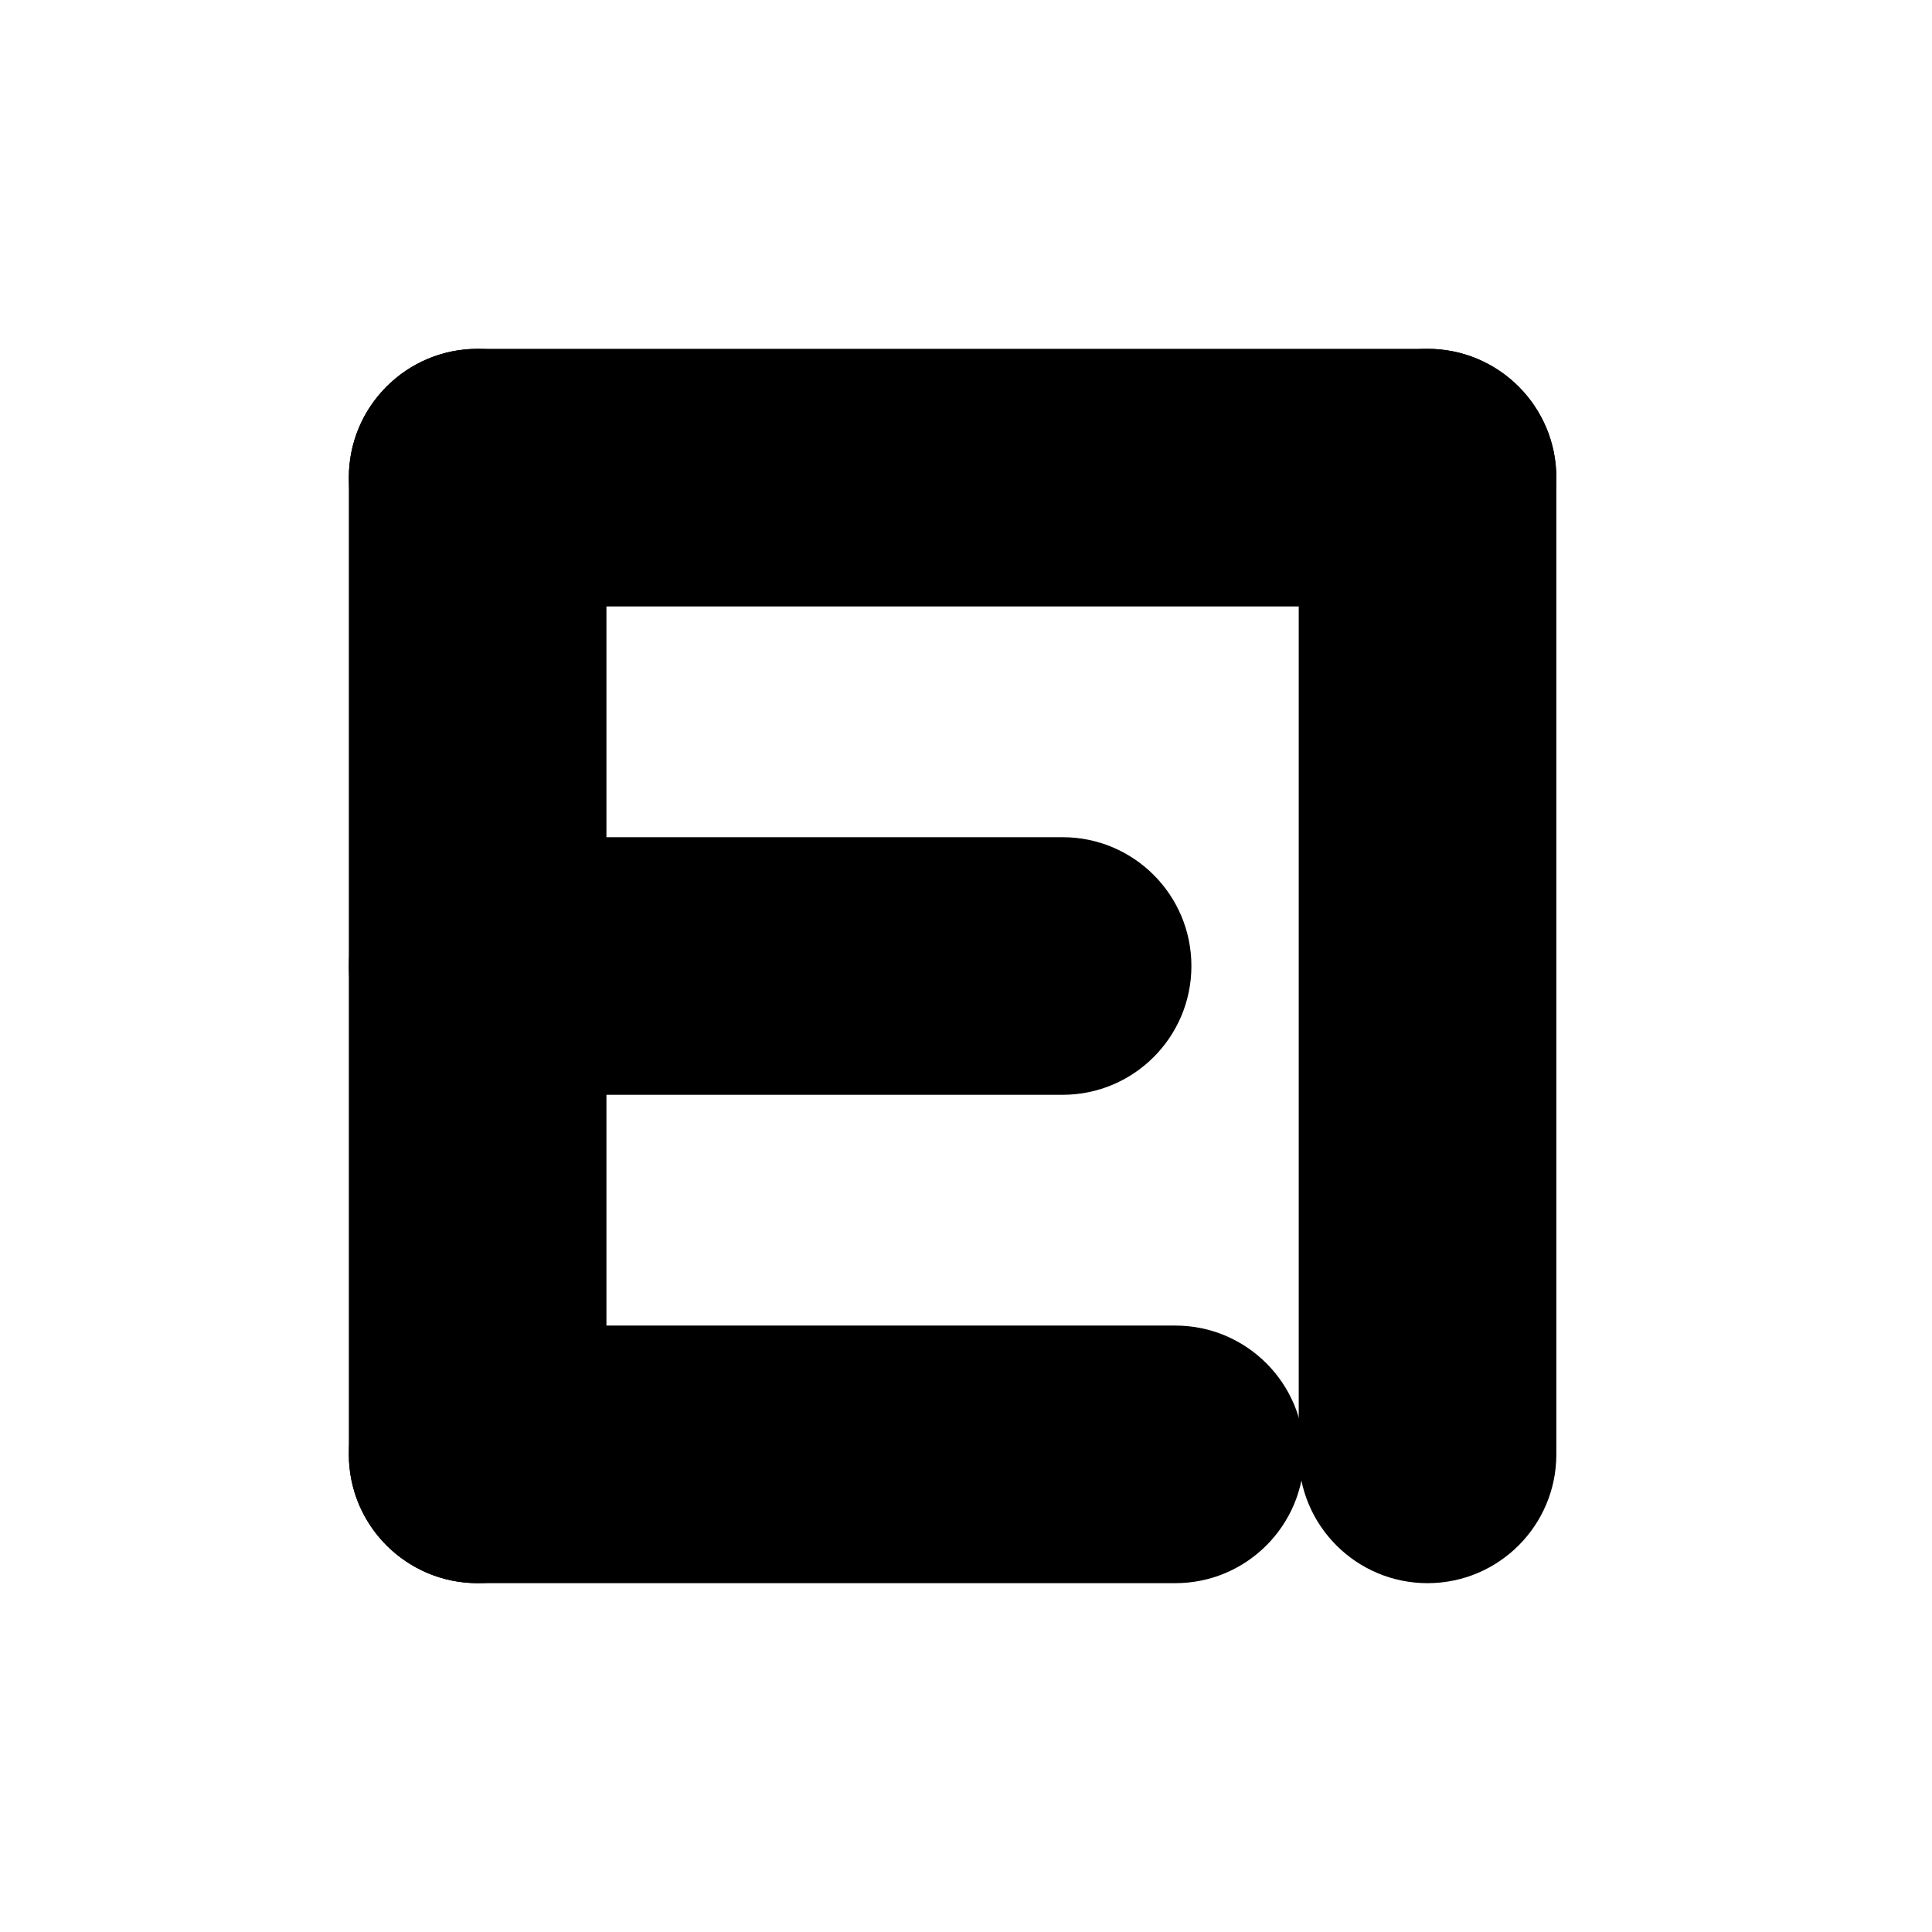
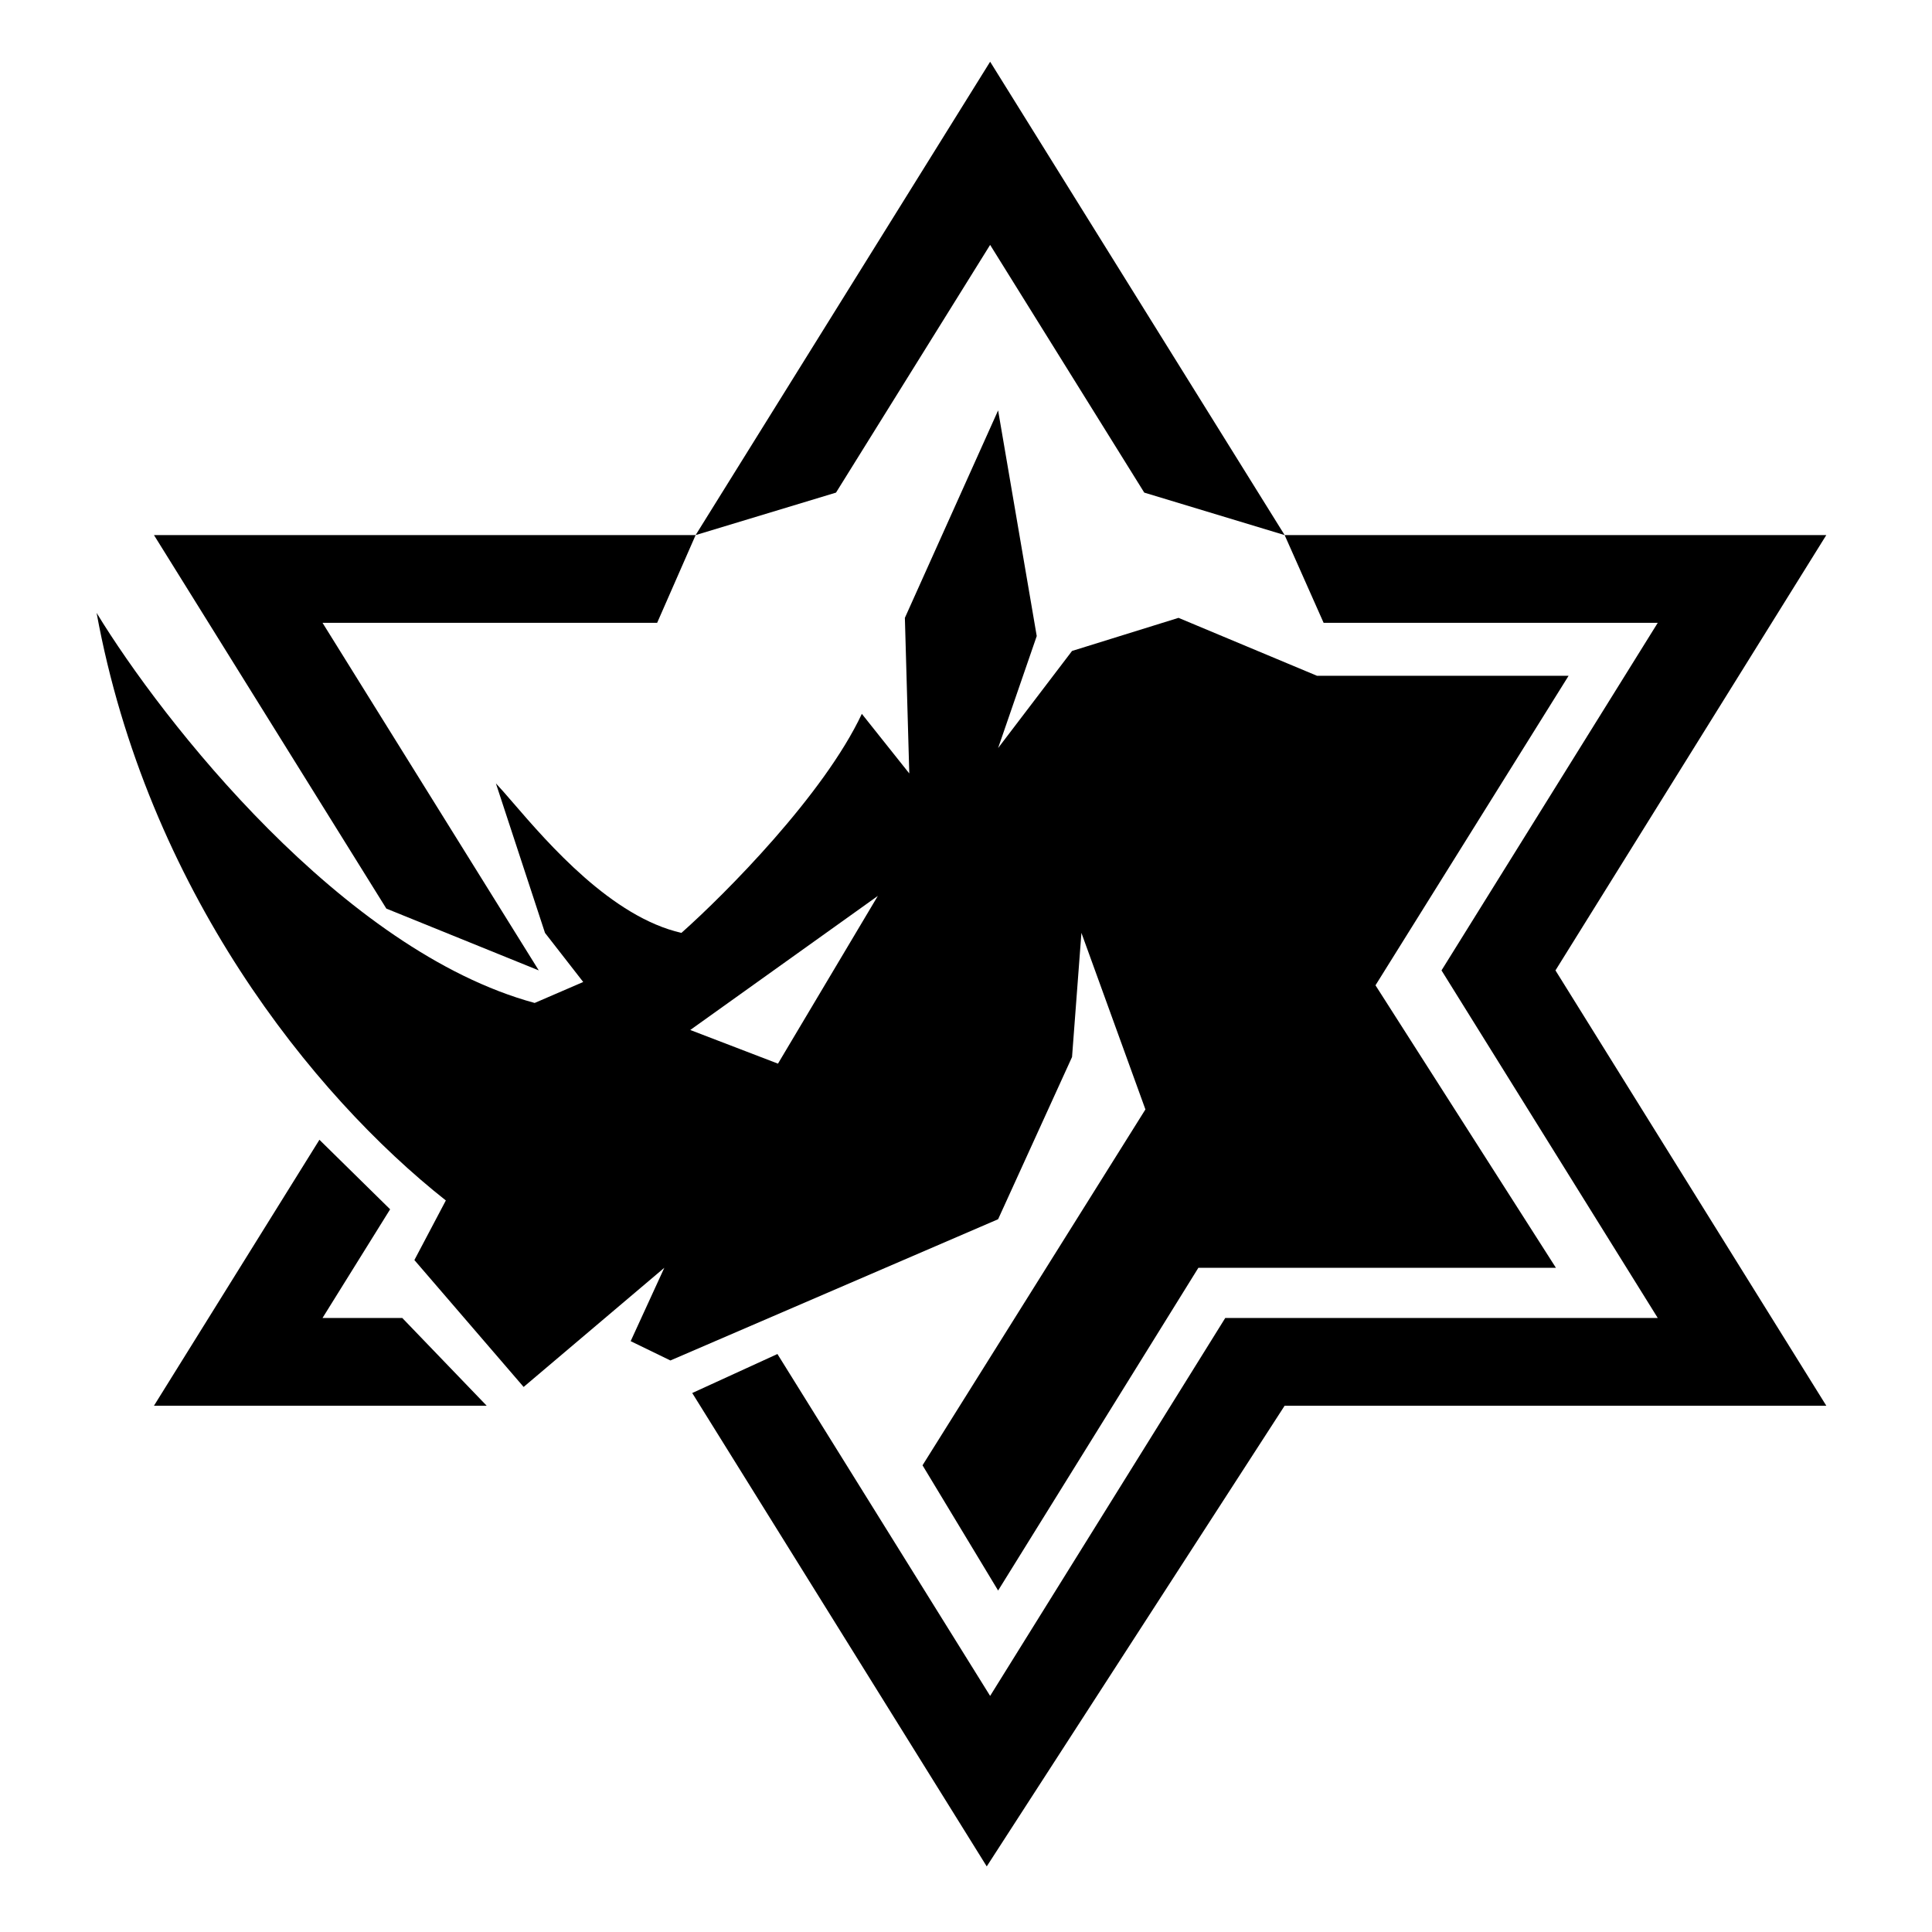
<svg xmlns="http://www.w3.org/2000/svg" width="36" height="36" viewBox="0 0 36 36" role="img" aria-labelledby="title desc">
-   <g fill="#000000">
-     <rect x="6.5" y="6.5" width="22.5" height="4.8" rx="2.4" />
-     <rect x="6.5" y="6.5" width="4.8" height="23" rx="2.4" />
-     <rect x="6.5" y="15.6" width="15.7" height="4.8" rx="2.4" />
-     <rect x="6.5" y="24.7" width="17.8" height="4.8" rx="2.4" />
-     <rect x="24.2" y="6.5" width="4.8" height="23" rx="2.4" />
+   <g transform="translate(1.8 1.15) scale(.185)" fill="#000000">
+     <path d="M22.443 108.584L5.779 135.369H39.288L30.786 126.531H22.756L29.565 115.586L22.443 108.584Z" />
+     <path fill-rule="evenodd" clip-rule="evenodd" d="M60.335 47.679H5.779L29.185 85.3L44.535 91.524L22.756 56.517H56.459L60.335 47.679Z" />
+     <path d="M174.218 47.679H119.662L123.588 56.517H157.241L135.462 91.524L157.241 126.531H113.682L89.998 164.599L68.574 130.163L59.993 134.091L89.656 181.771L119.662 135.369H174.218L146.94 91.524L174.218 47.679Z" />
+     <path fill-rule="evenodd" clip-rule="evenodd" d="M89.998 18.449L74.475 43.4L60.335 47.679L89.999 0L119.662 47.679L105.522 43.4L89.998 18.449Z" />
+     <path fill-rule="evenodd" clip-rule="evenodd" d="M148.262 61.85H122.922L108.973 56.015L98.248 59.349L90.802 69.129L94.692 57.849L90.802 35.12L81.411 56.015L81.855 71.686L77.076 65.684C73.253 73.82 63.369 83.781 58.905 87.746C51.876 86.146 45.5 78.759 41.956 74.651C41.263 73.848 40.678 73.171 40.218 72.686L45.163 87.746L49.013 92.691L44.123 94.803C24.784 89.557 6.65 66.425 0 55.515C5.098 83.3 21.691 104.046 35.176 114.697L32.008 120.699L43.011 133.48L57.182 121.477L53.792 128.868L57.793 130.813L90.802 116.587L98.248 100.249L99.193 87.746L105.639 105.528L83.189 141.371L90.802 153.985L110.974 121.477H146.984L128.812 93.025L148.262 61.85ZM59.794 97.526L68.629 100.916L78.688 84.022L59.794 97.526Z" />
  </g>
</svg>
